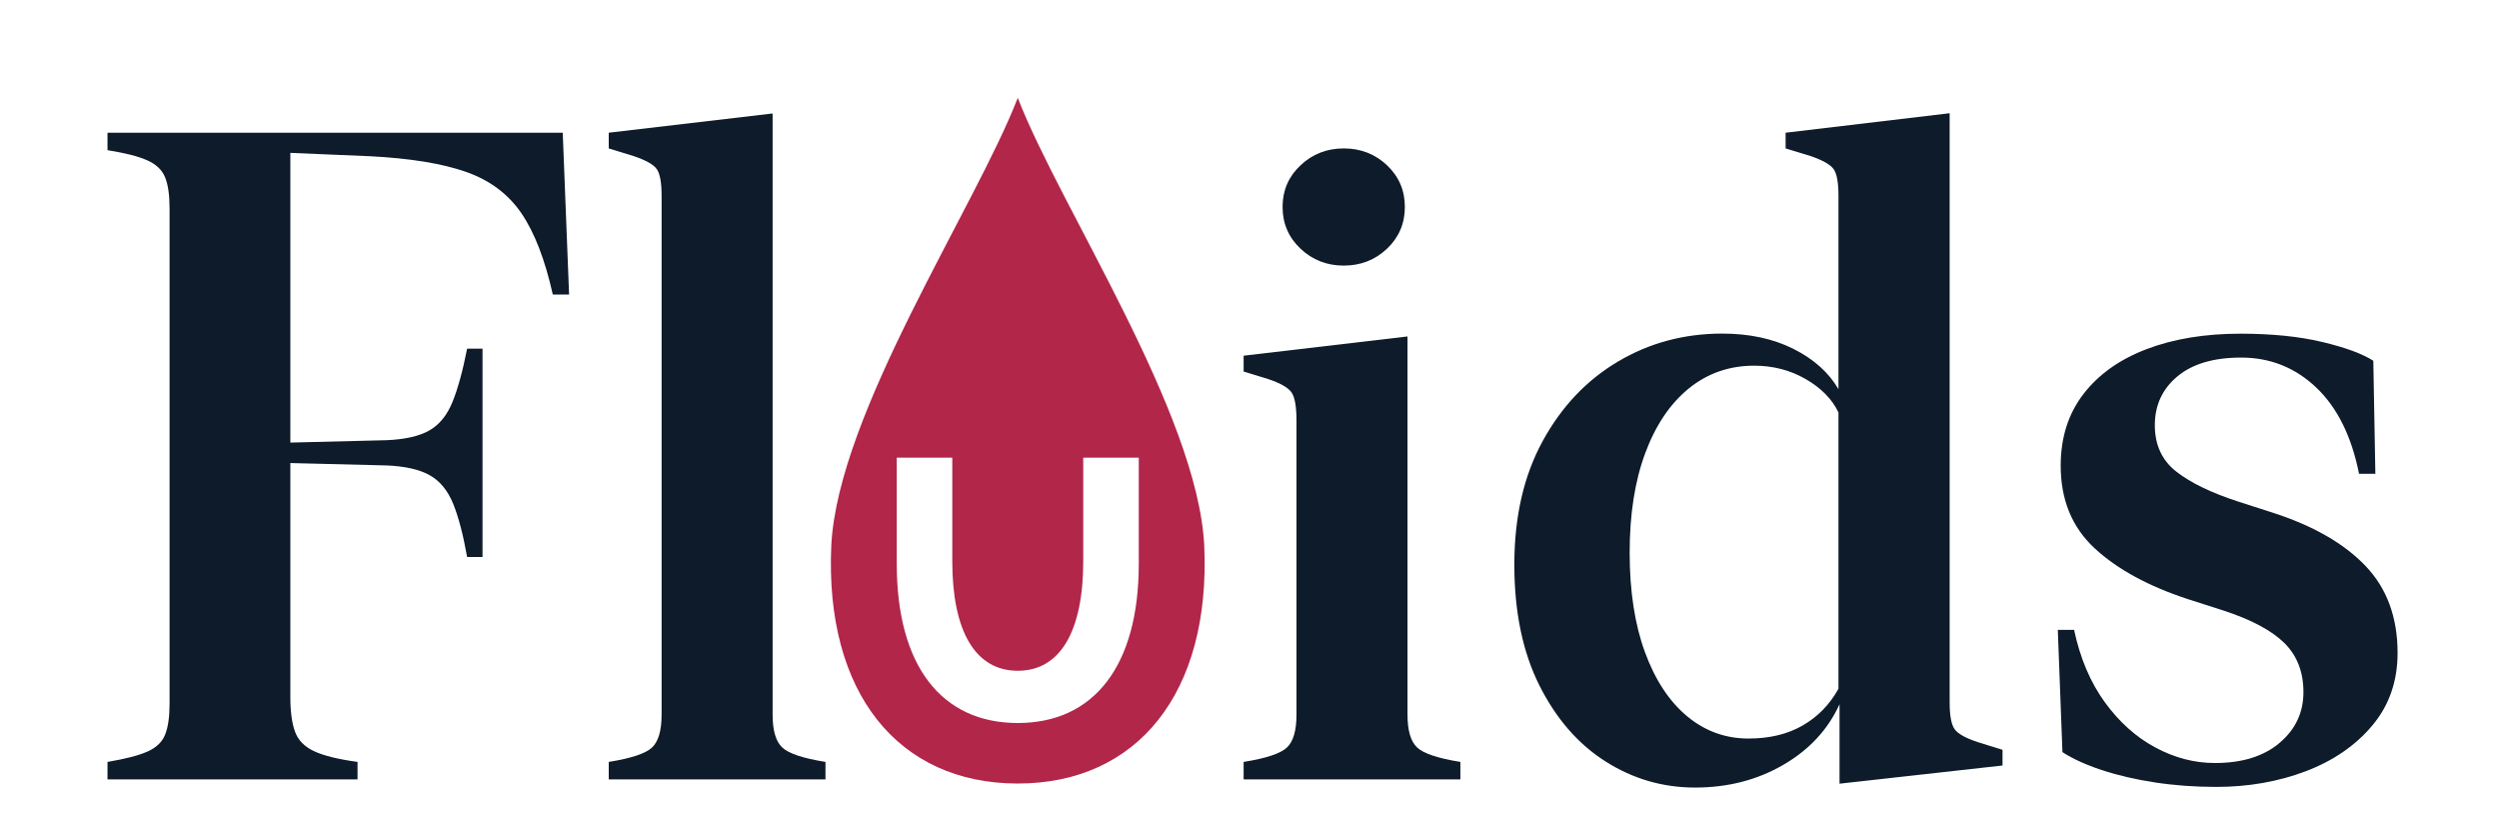
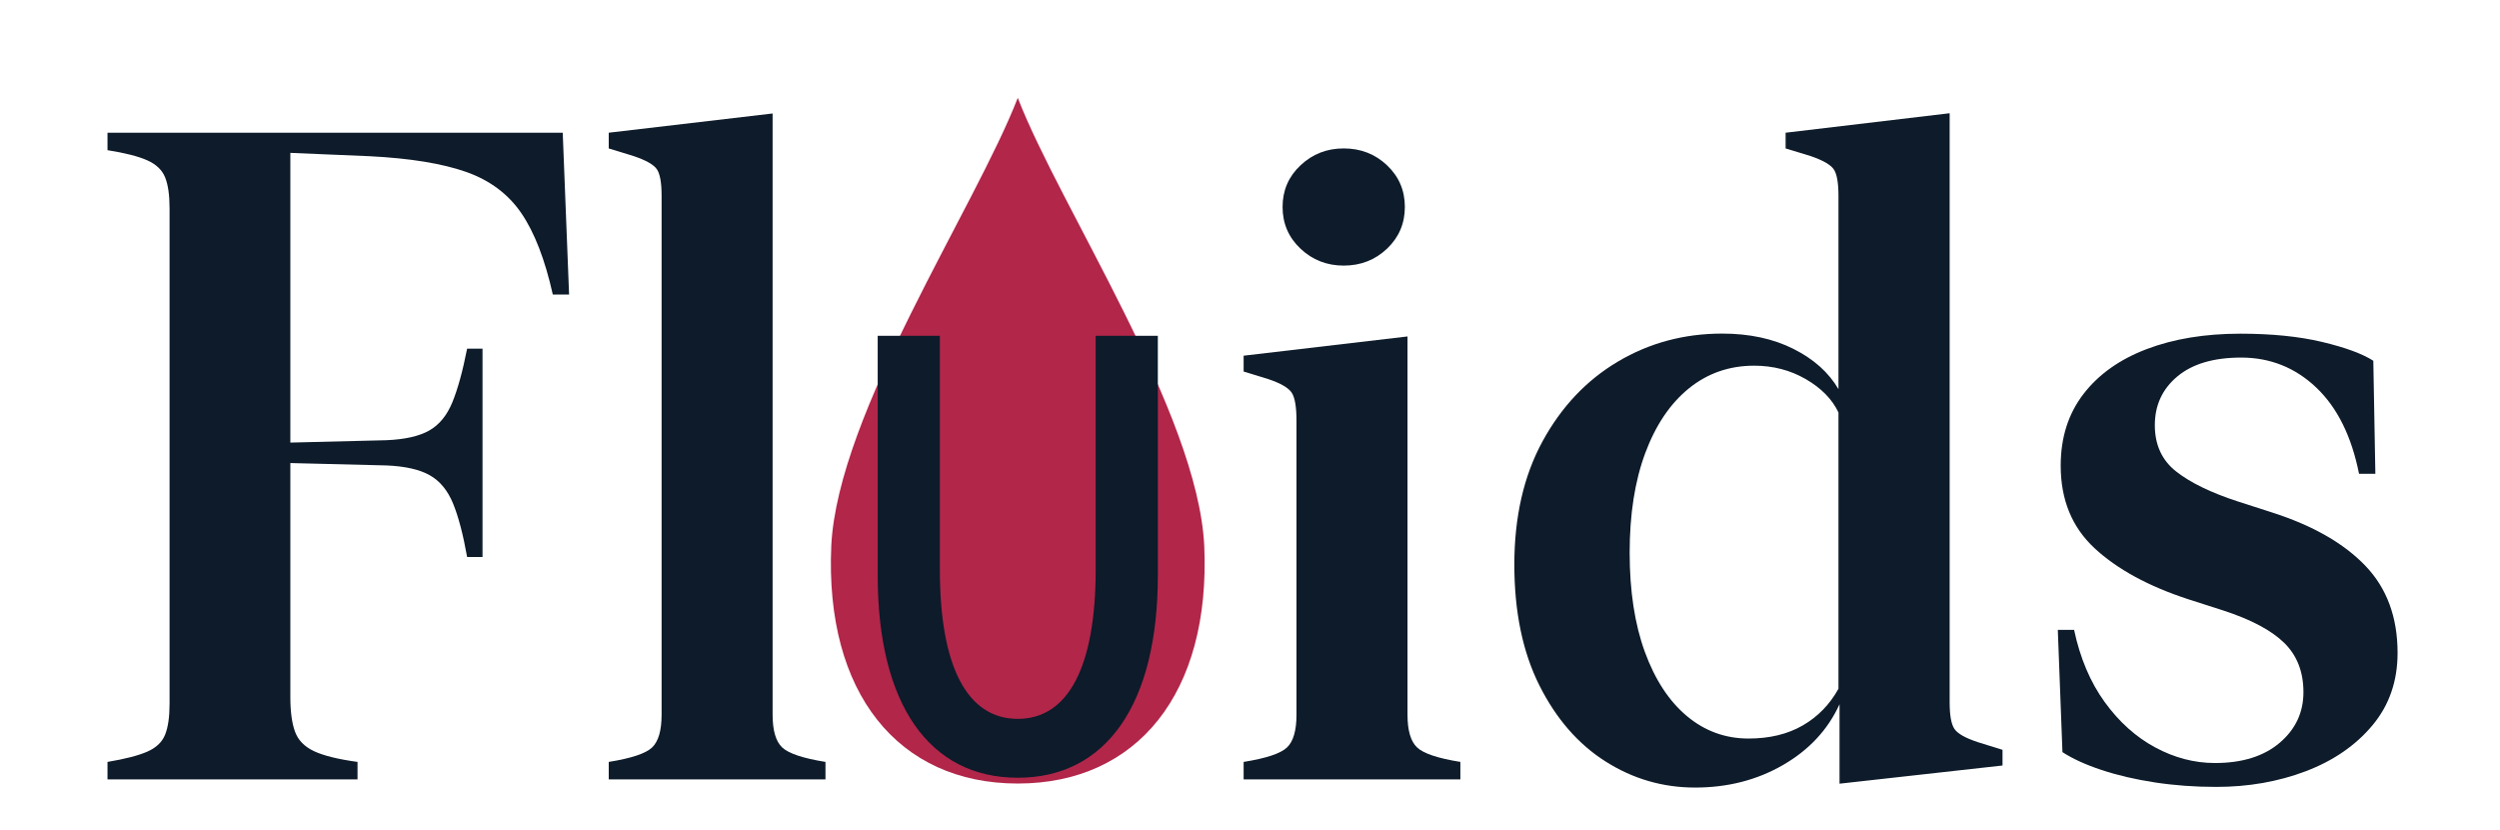
<svg xmlns="http://www.w3.org/2000/svg" viewBox="0 5 150.76 50" role="img" aria-labelledby="title desc">
  <g fill="#0d1b2a">
    <path d="M1071.927 1444 1086.134 1082.736H1049.756Q1023.573 1199.659 979.617 1264.091Q935.66 1328.523 855.921 1356.553Q776.181 1384.582 641.256 1391.496L463.463 1399.005V752.063L678.096 757.381Q740.051 759.986 773.653 778.995Q807.256 798.003 825.314 841.941Q843.372 885.878 858.367 961.84H892.749V496.583H858.367Q844.932 572.11 826.956 616.002Q808.979 659.893 774.833 679.165Q740.686 698.437 678.096 701.041L463.463 706.359V183.875Q463.463 134.875 473.959 106.345Q484.456 77.815 516.735 62.821Q549.013 47.827 613.529 39.008V0H55.017V39.008Q113.915 48.866 143.776 61.904Q173.637 74.942 183.645 99.771Q193.653 124.6 193.653 168.963V1275.037Q193.653 1319.837 183.645 1344.447Q173.637 1369.058 143.776 1382.369Q113.915 1395.681 55.017 1404.992V1444Z" transform="translate(5.000 52) scale(0.027006 -0.027006)" />
    <path d="M413.809 1486.955V144.432Q413.809 91.677 435.095 71.426Q456.381 51.175 531.893 39.008V0H47.734V39.008Q123.683 51.175 144.751 71.426Q165.818 91.677 165.818 144.432V1303.399Q165.818 1347.146 155.175 1362.545Q144.532 1377.944 103.353 1391.823L47.734 1408.874V1444Z" transform="translate(35.435 52) scale(0.027006 -0.027006)" />
    <path d="M413.809 989.049V144.432Q413.809 91.677 435.095 71.426Q456.381 51.175 531.893 39.008V0H47.734V39.008Q123.683 51.175 144.751 71.426Q165.818 91.677 165.818 144.432V800.85Q165.818 847.203 155.175 863.439Q144.532 879.675 103.353 893.645L47.734 910.696V946.094ZM271.311 1147.279Q214.832 1147.279 174.787 1185.054Q134.741 1222.828 134.741 1278.294Q134.741 1333.588 174.834 1371.257Q214.928 1408.927 271.311 1408.927Q328.248 1408.927 368.064 1371.257Q407.881 1333.588 407.881 1278.294Q407.881 1222.828 368.064 1185.054Q328.248 1147.279 271.311 1147.279Z" transform="translate(73.737 52) scale(0.027006 -0.027006)" />
    <path d="M80.485 479.741Q80.485 639.352 143.493 754.905Q206.501 870.458 311.853 932.959Q417.204 995.461 544.886 995.461Q635.734 995.461 703.718 961.425Q771.703 927.39 804.557 871.389V1303.036Q804.557 1346.783 794.05 1362.237Q783.543 1377.69 742.454 1391.823L686.473 1408.874V1444L1052.91 1487.499V171.867Q1052.91 128.648 1063.554 112.757Q1074.197 96.866 1116.102 83.08L1170.994 66.029V30.994L806.916 -9.596V167.801Q768.118 82.755 680.917 32.254Q593.717 -18.247 484.288 -18.247Q376.06 -18.247 284.308 39.948Q192.557 98.142 136.521 209.708Q80.485 321.273 80.485 479.741ZM338.075 506.26Q338.075 377.539 372.103 284.456Q406.131 191.373 466.036 141.294Q525.942 91.214 603.677 91.214Q673.895 91.214 724.515 120.324Q775.134 149.435 804.557 202.383V819.333Q783.322 863.815 731.489 893.801Q679.655 923.787 616.236 923.787Q532.888 923.787 470.307 873.007Q407.726 822.227 372.901 728.637Q338.075 635.047 338.075 506.26Z" transform="translate(89.184 52) scale(0.027006 -0.027006)" />
    <path d="M87.973 700.473Q87.973 794.529 138.808 860.516Q189.644 926.504 280.226 960.873Q370.809 995.242 489.349 995.242Q594.543 995.242 672.088 976.767Q749.632 958.293 786.322 934.794L790.899 682.398H754.431Q729.373 808.075 658.819 874.986Q588.266 941.898 491.072 941.898Q398.977 941.898 348.62 899.814Q298.263 857.73 298.263 790.924Q298.263 724.845 346.105 687.376Q393.947 649.907 483.344 620.751L561.548 595.566Q696.361 552.14 768.447 477.138Q840.533 402.136 840.533 282.402Q840.533 187.674 784.214 120.515Q727.895 53.356 635.614 18.28Q543.333 -16.796 435.344 -16.796Q363.817 -16.796 298.338 -6.781Q232.859 3.233 179.525 20.918Q126.19 38.603 91.891 60.852L81.541 333.819H117.918Q138.032 239.333 186.168 172.818Q234.305 106.303 299.026 71.426Q363.747 36.549 432.531 36.549Q524.032 36.549 577.138 81.693Q630.243 126.838 630.243 194.753Q630.243 262.766 587.306 304.804Q544.369 346.841 450.908 377.248L372.342 402.434Q239.211 446.045 163.592 516.242Q87.973 586.438 87.973 700.473Z" transform="translate(121.942 52) scale(0.027006 -0.027006)" />
  </g>
-   <path fill="#b2264a" fill-rule="evenodd" d="M61.4 10.9C58.85 17.5 50.55 29.9 50.15 37.9C49.75 46.8 54.2 52.25 61.4 52.25C68.6 52.25 73.05 46.8 72.65 37.9C72.25 29.9 63.95 17.5 61.4 10.9ZM54.1 32.6V39C54.1 45.15 56.8 48.6 61.4 48.6C66 48.6 68.7 45.15 68.7 39V32.6H65.35V38.85C65.35 43 64 45.45 61.4 45.45C58.8 45.45 57.45 43 57.45 38.85V32.6Z" />
+   <path fill="#b2264a" d="M61.4 10.9C58.85 17.5 50.55 29.9 50.15 37.9C49.75 46.8 54.2 52.25 61.4 52.25C68.6 52.25 73.05 46.8 72.65 37.9C72.25 29.9 63.95 17.5 61.4 10.9Z" />
+   <path fill="#0d1b2a" d="M52.95 25.25V39.7C52.95 47.45 56.05 51.9 61.4 51.9C66.75 51.9 69.85 47.45 69.85 39.7V25.25H66.1V39.35C66.1 45.2 64.45 48.35 61.4 48.35C58.35 48.35 56.7 45.2 56.7 39.35V25.25Z" />
</svg>
